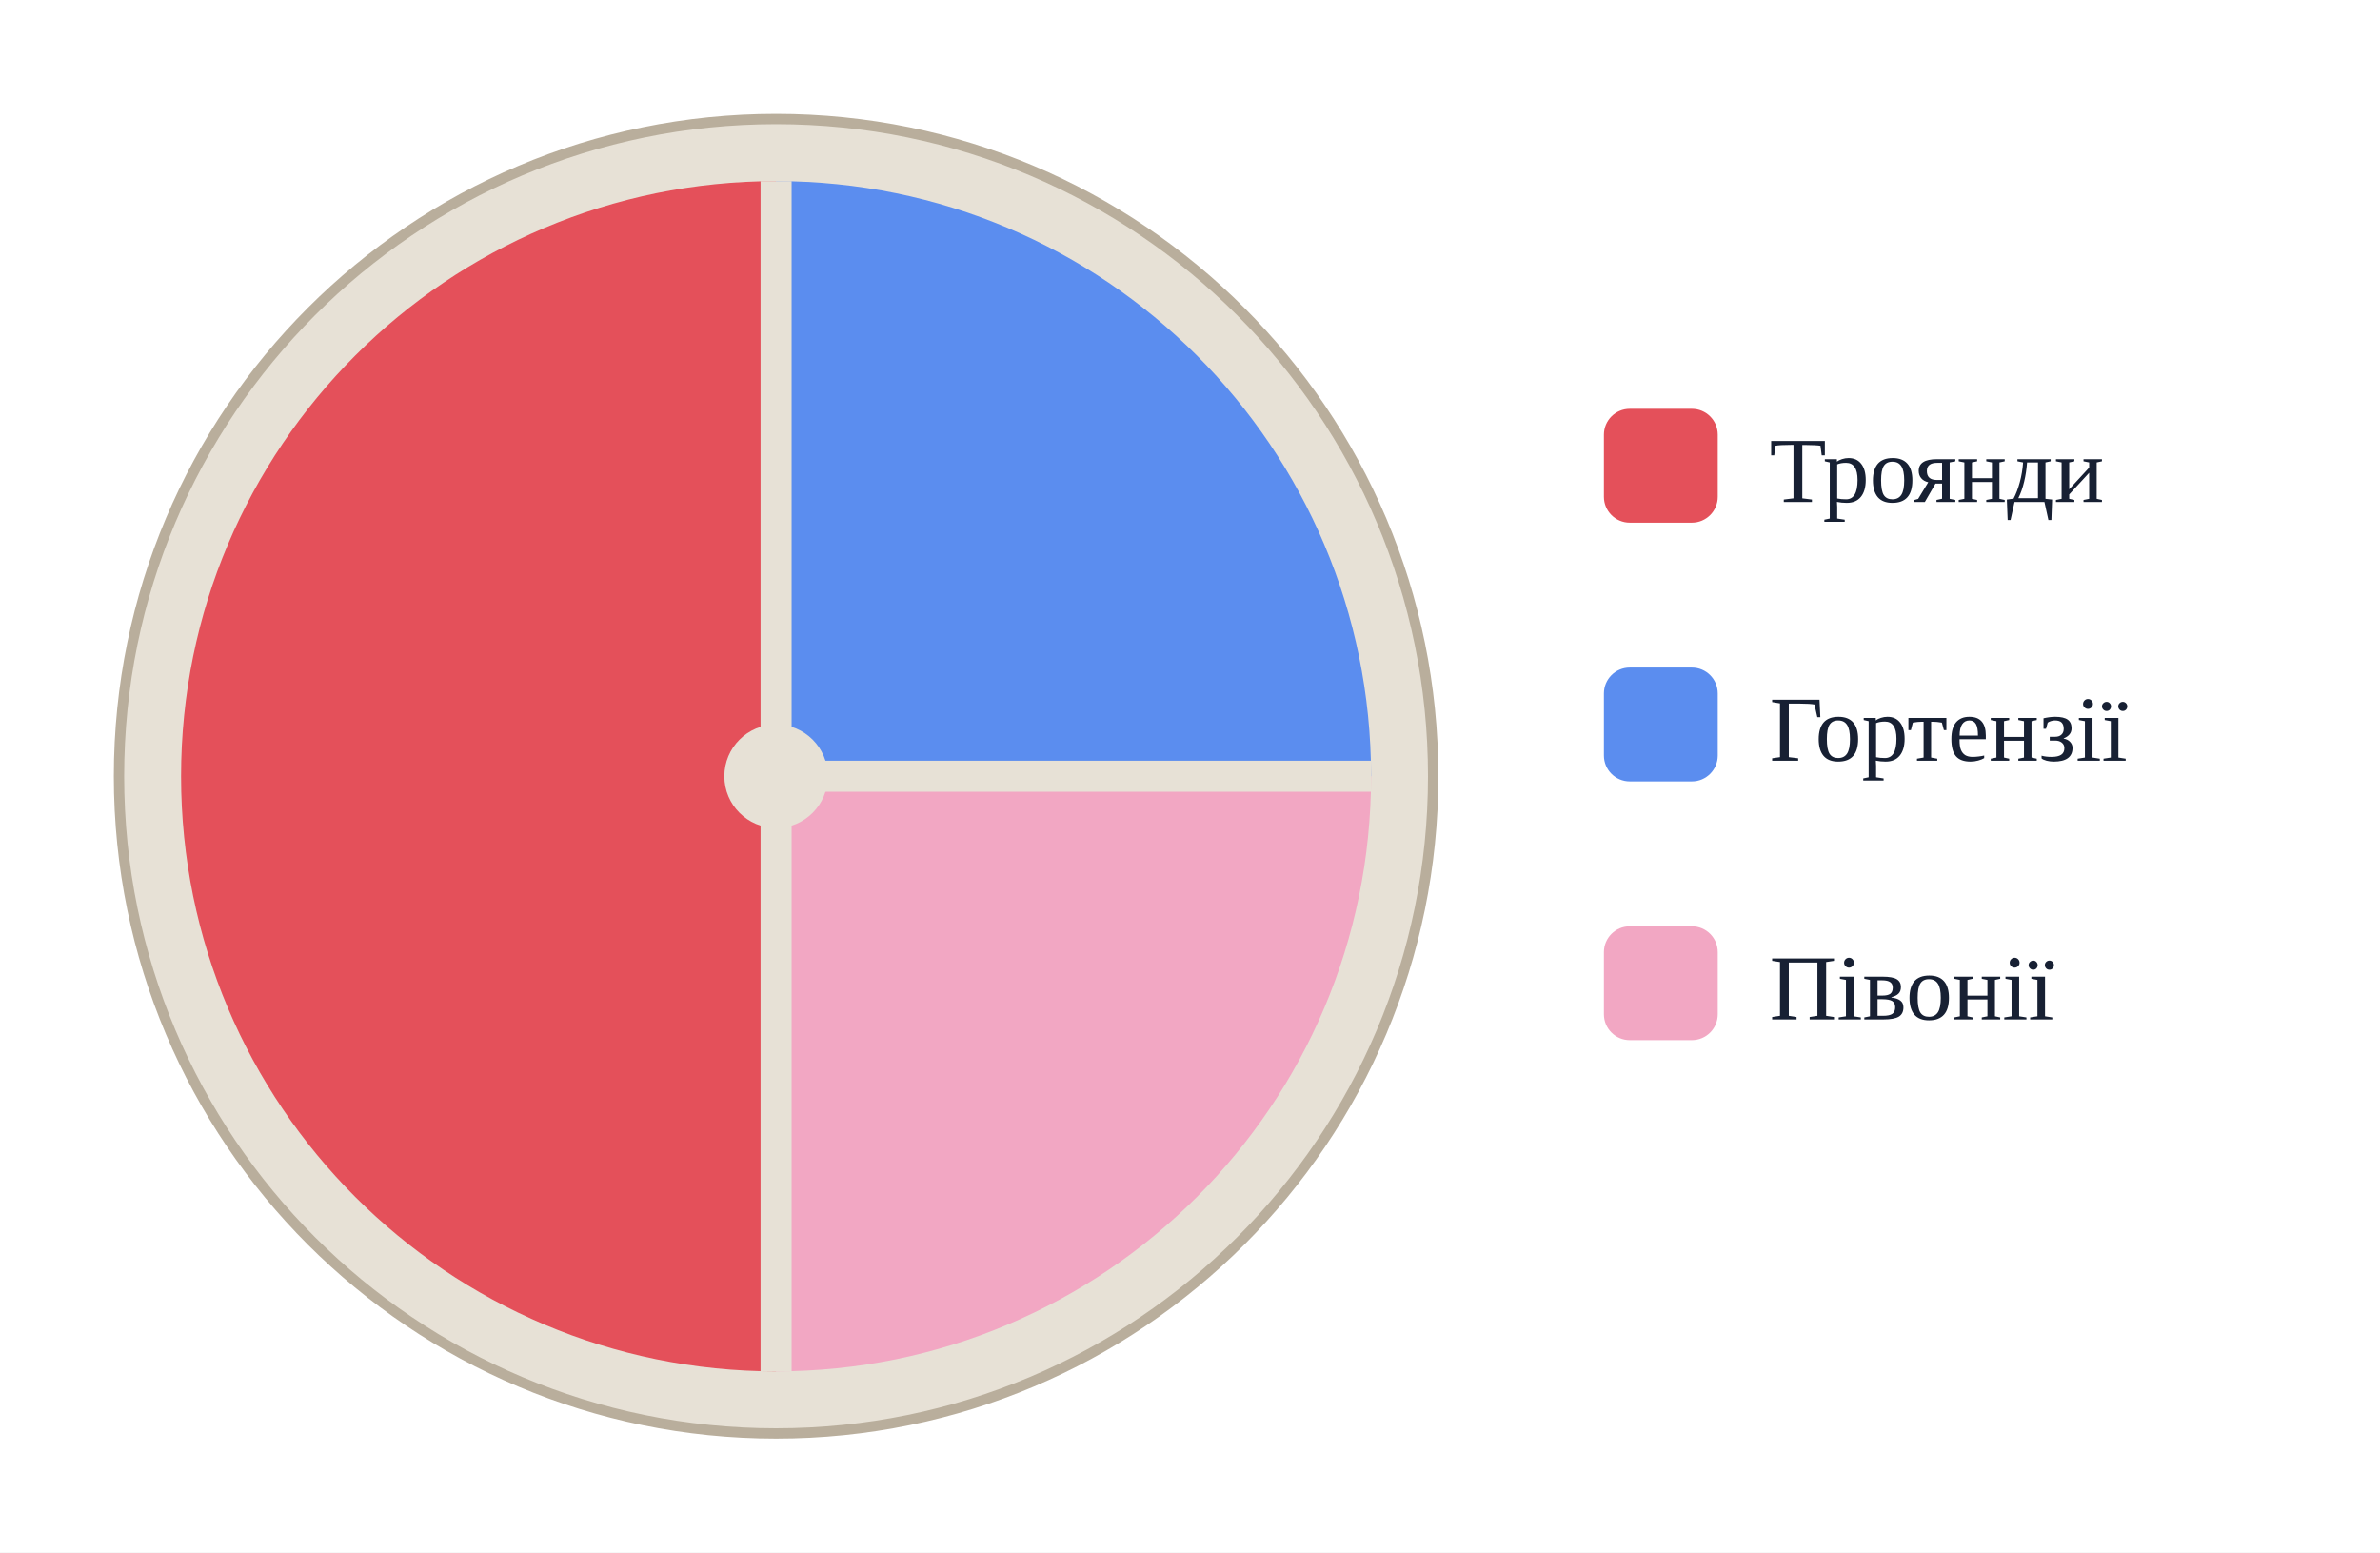
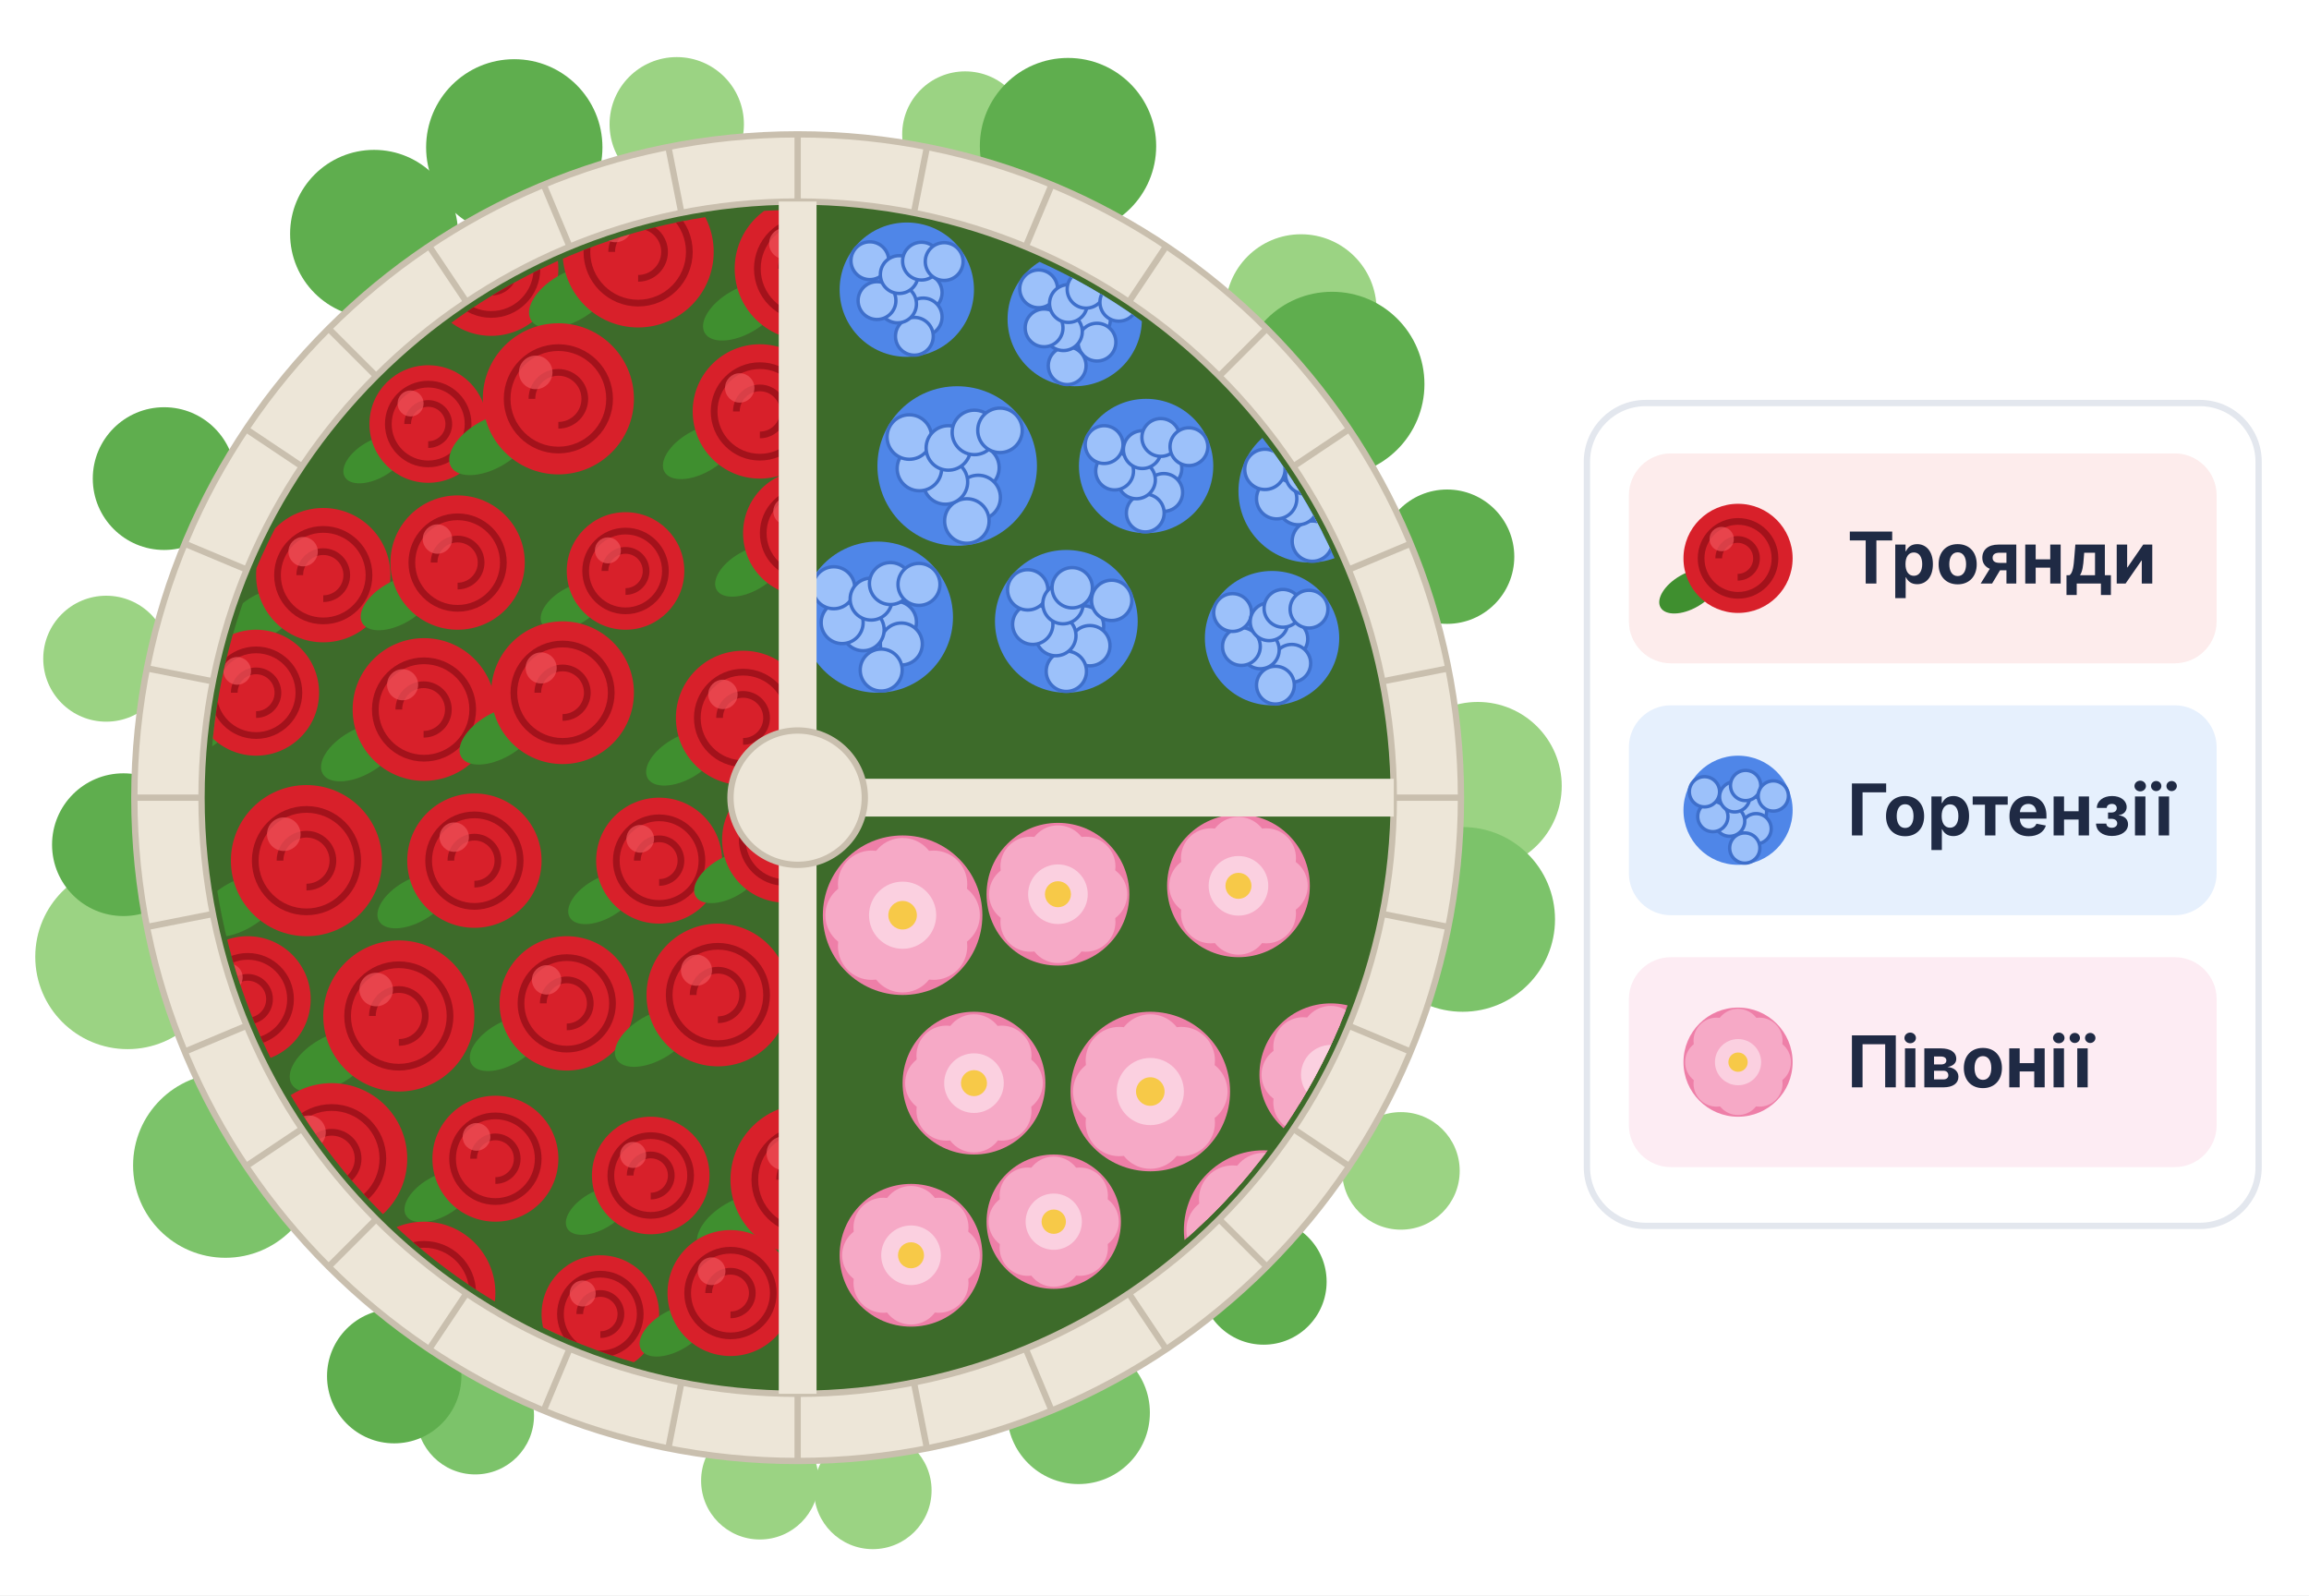
- <svg xmlns="http://www.w3.org/2000/svg" viewBox="0 0 460 300" width="460" height="300" font-family="Times New Roman, Georgia, serif">
-   <rect width="460" height="300" fill="#ffffff" />
-   <circle cx="150" cy="150" r="127" fill="#E7E1D6" stroke="#B9AE9C" stroke-width="2" />
-   <path d="M150,35 A115,115 0 0 0 150,265 Z" fill="#E4505A" />
-   <path d="M150,150 L150,35 A115,115 0 0 1 265,150 Z" fill="#5B8DEF" />
-   <path d="M150,150 L265,150 A115,115 0 0 1 150,265 Z" fill="#F2A7C3" />
-   <line x1="150" y1="35" x2="150" y2="265" stroke="#E7E1D6" stroke-width="6" />
-   <line x1="150" y1="150" x2="265" y2="150" stroke="#E7E1D6" stroke-width="6" />
-   <circle cx="150" cy="150" r="10" fill="#E7E1D6" />
-   <rect x="310" y="79" width="22" height="22" rx="5" fill="#E4505A" />
-   <text x="342" y="97" font-size="18" text-anchor="start" fill="#172033">Троянди</text>
-   <rect x="310" y="129" width="22" height="22" rx="5" fill="#5B8DEF" />
-   <text x="342" y="147" font-size="18" text-anchor="start" fill="#172033">Гортензії</text>
-   <rect x="310" y="179" width="22" height="22" rx="5" fill="#F2A7C3" />
-   <text x="342" y="197" font-size="18" text-anchor="start" fill="#172033">Півонії</text>
+ <svg xmlns="http://www.w3.org/2000/svg" viewBox="0 0 550 380" width="550" height="380" font-family="Times New Roman, Georgia, serif">
+   <rect width="550" height="380" fill="#ffffff" />
+   <defs>
+     <clipPath id="cl">
+       <path d="M190,50 A140,140 0 0 0 190,330 Z" />
+     </clipPath>
+     <clipPath id="ch">
+       <path d="M190,190 L190,50 A140,140 0 0 1 330,190 Z" />
+     </clipPath>
+     <clipPath id="cp">
+       <path d="M190,190 L330,190 A140,140 0 0 1 190,330 Z" />
+     </clipPath>
+   </defs>
+   <circle cx="352.0" cy="187.2" r="20" fill="#9BD383" />
+   <circle cx="348.4" cy="219.0" r="22" fill="#7CC36A" />
+   <circle cx="333.7" cy="278.9" r="14" fill="#9BD383" />
+   <circle cx="301.0" cy="305.3" r="15" fill="#5FAE4E" />
+   <circle cx="256.9" cy="336.5" r="17" fill="#7CC36A" />
+   <circle cx="207.9" cy="355.0" r="14" fill="#9BD383" />
+   <circle cx="181.0" cy="352.7" r="14" fill="#9BD383" />
+   <circle cx="113.2" cy="337.2" r="14" fill="#7CC36A" />
+   <circle cx="93.9" cy="327.8" r="16" fill="#5FAE4E" />
+   <circle cx="53.7" cy="277.6" r="22" fill="#7CC36A" />
+   <circle cx="30.4" cy="227.9" r="22" fill="#9BD383" />
+   <circle cx="29.4" cy="201.2" r="17" fill="#5FAE4E" />
+   <circle cx="25.3" cy="156.9" r="15" fill="#9BD383" />
+   <circle cx="39.1" cy="114.0" r="17" fill="#5FAE4E" />
+   <circle cx="89.1" cy="55.7" r="20" fill="#5FAE4E" />
+   <circle cx="122.5" cy="35.1" r="21" fill="#5FAE4E" />
+   <circle cx="161.2" cy="29.6" r="16" fill="#9BD383" />
+   <circle cx="229.9" cy="32.0" r="15" fill="#9BD383" />
+   <circle cx="254.4" cy="34.8" r="21" fill="#5FAE4E" />
+   <circle cx="309.9" cy="73.8" r="18" fill="#9BD383" />
+   <circle cx="317.3" cy="91.5" r="22" fill="#5FAE4E" />
+   <circle cx="344.7" cy="132.6" r="16" fill="#5FAE4E" />
+   <circle cx="190" cy="190" r="150" fill="#3D6B2A" />
+   <g clip-path="url(#cl)">
+     <ellipse cx="64.4" cy="63.4" rx="8.4" ry="4.5" fill="#3F8F2F" transform="rotate(-30 64.4 63.4)" />
+     <circle cx="77" cy="55" r="14" fill="#D8202A" />
+     <circle cx="77" cy="55" r="9.5" fill="none" stroke="#A3121B" stroke-width="1.6" />
+     <path d="M72.1,55 a4.9,4.9 0 1 1 4.9,4.9" fill="none" stroke="#A3121B" stroke-width="1.6" />
+     <circle cx="72.8" cy="50.1" r="3.1" fill="#F0525A" opacity=".7" />
+     <ellipse cx="102.6" cy="73.6" rx="9.6" ry="5.1" fill="#3F8F2F" transform="rotate(-30 102.6 73.6)" />
+     <circle cx="117" cy="64" r="16" fill="#D8202A" />
+     <circle cx="117" cy="64" r="10.9" fill="none" stroke="#A3121B" stroke-width="1.6" />
+     <path d="M111.4,64 a5.6,5.6 0 1 1 5.6,5.6" fill="none" stroke="#A3121B" stroke-width="1.6" />
+     <circle cx="112.2" cy="58.4" r="3.5" fill="#F0525A" opacity=".7" />
+     <ellipse cx="135.8" cy="70.8" rx="10.8" ry="5.8" fill="#3F8F2F" transform="rotate(-30 135.8 70.8)" />
+     <circle cx="152" cy="60" r="18" fill="#D8202A" />
+     <circle cx="152" cy="60" r="12.2" fill="none" stroke="#A3121B" stroke-width="1.6" />
+     <path d="M145.7,60 a6.3,6.3 0 1 1 6.3,6.3" fill="none" stroke="#A3121B" stroke-width="1.6" />
+     <circle cx="146.6" cy="53.7" r="4.0" fill="#F0525A" opacity=".7" />
+     <ellipse cx="176.7" cy="74.2" rx="10.2" ry="5.4" fill="#3F8F2F" transform="rotate(-30 176.7 74.2)" />
+     <circle cx="192" cy="64" r="17" fill="#D8202A" />
+     <circle cx="192" cy="64" r="11.6" fill="none" stroke="#A3121B" stroke-width="1.6" />
+     <path d="M186.1,64 a5.9,5.9 0 1 1 5.9,5.9" fill="none" stroke="#A3121B" stroke-width="1.6" />
+     <circle cx="186.9" cy="58.0" r="3.7" fill="#F0525A" opacity=".7" />
+     <ellipse cx="43.6" cy="101.6" rx="9.6" ry="5.1" fill="#3F8F2F" transform="rotate(-30 43.6 101.6)" />
+     <circle cx="58" cy="92" r="16" fill="#D8202A" />
+     <circle cx="58" cy="92" r="10.9" fill="none" stroke="#A3121B" stroke-width="1.6" />
+     <path d="M52.4,92 a5.6,5.6 0 1 1 5.6,5.6" fill="none" stroke="#A3121B" stroke-width="1.6" />
+     <circle cx="53.2" cy="86.4" r="3.5" fill="#F0525A" opacity=".7" />
+     <ellipse cx="89.4" cy="109.4" rx="8.4" ry="4.5" fill="#3F8F2F" transform="rotate(-30 89.4 109.4)" />
+     <circle cx="102" cy="101" r="14" fill="#D8202A" />
+     <circle cx="102" cy="101" r="9.5" fill="none" stroke="#A3121B" stroke-width="1.6" />
+     <path d="M97.1,101 a4.9,4.9 0 1 1 4.9,4.9" fill="none" stroke="#A3121B" stroke-width="1.6" />
+     <circle cx="97.8" cy="96.1" r="3.1" fill="#F0525A" opacity=".7" />
+     <ellipse cx="116.8" cy="105.8" rx="10.8" ry="5.8" fill="#3F8F2F" transform="rotate(-30 116.8 105.8)" />
+     <circle cx="133" cy="95" r="18" fill="#D8202A" />
+     <circle cx="133" cy="95" r="12.2" fill="none" stroke="#A3121B" stroke-width="1.6" />
+     <path d="M126.7,95 a6.3,6.3 0 1 1 6.3,6.3" fill="none" stroke="#A3121B" stroke-width="1.6" />
+     <circle cx="127.6" cy="88.7" r="4.0" fill="#F0525A" opacity=".7" />
+     <ellipse cx="166.6" cy="107.6" rx="9.6" ry="5.1" fill="#3F8F2F" transform="rotate(-30 166.6 107.6)" />
+     <circle cx="181" cy="98" r="16" fill="#D8202A" />
+     <circle cx="181" cy="98" r="10.9" fill="none" stroke="#A3121B" stroke-width="1.6" />
+     <path d="M175.4,98 a5.6,5.6 0 1 1 5.6,5.6" fill="none" stroke="#A3121B" stroke-width="1.6" />
+     <circle cx="176.2" cy="92.4" r="3.5" fill="#F0525A" opacity=".7" />
+     <ellipse cx="62.6" cy="146.6" rx="9.6" ry="5.1" fill="#3F8F2F" transform="rotate(-30 62.6 146.6)" />
+     <circle cx="77" cy="137" r="16" fill="#D8202A" />
+     <circle cx="77" cy="137" r="10.9" fill="none" stroke="#A3121B" stroke-width="1.6" />
+     <path d="M71.4,137 a5.6,5.6 0 1 1 5.6,5.6" fill="none" stroke="#A3121B" stroke-width="1.6" />
+     <circle cx="72.2" cy="131.4" r="3.5" fill="#F0525A" opacity=".7" />
+     <ellipse cx="94.6" cy="143.6" rx="9.6" ry="5.1" fill="#3F8F2F" transform="rotate(-30 94.6 143.6)" />
+     <circle cx="109" cy="134" r="16" fill="#D8202A" />
+     <circle cx="109" cy="134" r="10.9" fill="none" stroke="#A3121B" stroke-width="1.6" />
+     <path d="M103.4,134 a5.6,5.6 0 1 1 5.6,5.6" fill="none" stroke="#A3121B" stroke-width="1.6" />
+     <circle cx="104.2" cy="128.4" r="3.5" fill="#F0525A" opacity=".7" />
+     <ellipse cx="136.4" cy="144.4" rx="8.4" ry="4.5" fill="#3F8F2F" transform="rotate(-30 136.4 144.4)" />
+     <circle cx="149" cy="136" r="14" fill="#D8202A" />
+     <circle cx="149" cy="136" r="9.5" fill="none" stroke="#A3121B" stroke-width="1.6" />
+     <path d="M144.1,136 a4.9,4.9 0 1 1 4.9,4.9" fill="none" stroke="#A3121B" stroke-width="1.6" />
+     <circle cx="144.8" cy="131.1" r="3.1" fill="#F0525A" opacity=".7" />
+     <ellipse cx="178.5" cy="136.0" rx="9.0" ry="4.8" fill="#3F8F2F" transform="rotate(-30 178.5 136.0)" />
+     <circle cx="192" cy="127" r="15" fill="#D8202A" />
+     <circle cx="192" cy="127" r="10.2" fill="none" stroke="#A3121B" stroke-width="1.6" />
+     <path d="M186.8,127 a5.2,5.2 0 1 1 5.2,5.2" fill="none" stroke="#A3121B" stroke-width="1.6" />
+     <circle cx="187.5" cy="121.8" r="3.3" fill="#F0525A" opacity=".7" />
+     <ellipse cx="47.5" cy="174.0" rx="9.0" ry="4.8" fill="#3F8F2F" transform="rotate(-30 47.5 174.0)" />
+     <circle cx="61" cy="165" r="15" fill="#D8202A" />
+     <circle cx="61" cy="165" r="10.2" fill="none" stroke="#A3121B" stroke-width="1.6" />
+     <path d="M55.8,165 a5.2,5.2 0 1 1 5.2,5.2" fill="none" stroke="#A3121B" stroke-width="1.6" />
+     <circle cx="56.5" cy="159.8" r="3.3" fill="#F0525A" opacity=".7" />
+     <ellipse cx="85.7" cy="179.2" rx="10.2" ry="5.4" fill="#3F8F2F" transform="rotate(-30 85.7 179.2)" />
+     <circle cx="101" cy="169" r="17" fill="#D8202A" />
+     <circle cx="101" cy="169" r="11.6" fill="none" stroke="#A3121B" stroke-width="1.6" />
+     <path d="M95.0,169 a5.9,5.9 0 1 1 5.9,5.9" fill="none" stroke="#A3121B" stroke-width="1.6" />
+     <circle cx="95.9" cy="163.1" r="3.7" fill="#F0525A" opacity=".7" />
+     <ellipse cx="118.7" cy="175.2" rx="10.2" ry="5.4" fill="#3F8F2F" transform="rotate(-30 118.7 175.2)" />
+     <circle cx="134" cy="165" r="17" fill="#D8202A" />
+     <circle cx="134" cy="165" r="11.6" fill="none" stroke="#A3121B" stroke-width="1.6" />
+     <path d="M128.1,165 a5.9,5.9 0 1 1 5.9,5.9" fill="none" stroke="#A3121B" stroke-width="1.6" />
+     <circle cx="128.9" cy="159.1" r="3.7" fill="#F0525A" opacity=".7" />
+     <ellipse cx="162.6" cy="180.6" rx="9.6" ry="5.1" fill="#3F8F2F" transform="rotate(-30 162.6 180.6)" />
+     <circle cx="177" cy="171" r="16" fill="#D8202A" />
+     <circle cx="177" cy="171" r="10.9" fill="none" stroke="#A3121B" stroke-width="1.6" />
+     <path d="M171.4,171 a5.6,5.6 0 1 1 5.6,5.6" fill="none" stroke="#A3121B" stroke-width="1.6" />
+     <circle cx="172.2" cy="165.4" r="3.5" fill="#F0525A" opacity=".7" />
+     <ellipse cx="56.8" cy="215.8" rx="10.8" ry="5.8" fill="#3F8F2F" transform="rotate(-30 56.8 215.8)" />
+     <circle cx="73" cy="205" r="18" fill="#D8202A" />
+     <circle cx="73" cy="205" r="12.2" fill="none" stroke="#A3121B" stroke-width="1.6" />
+     <path d="M66.7,205 a6.3,6.3 0 1 1 6.3,6.3" fill="none" stroke="#A3121B" stroke-width="1.6" />
+     <circle cx="67.6" cy="198.7" r="4.0" fill="#F0525A" opacity=".7" />
+     <ellipse cx="98.6" cy="214.6" rx="9.6" ry="5.1" fill="#3F8F2F" transform="rotate(-30 98.6 214.6)" />
+     <circle cx="113" cy="205" r="16" fill="#D8202A" />
+     <circle cx="113" cy="205" r="10.9" fill="none" stroke="#A3121B" stroke-width="1.6" />
+     <path d="M107.4,205 a5.6,5.6 0 1 1 5.6,5.6" fill="none" stroke="#A3121B" stroke-width="1.6" />
+     <circle cx="108.2" cy="199.4" r="3.5" fill="#F0525A" opacity=".7" />
+     <ellipse cx="143.5" cy="214.0" rx="9.0" ry="4.8" fill="#3F8F2F" transform="rotate(-30 143.5 214.0)" />
+     <circle cx="157" cy="205" r="15" fill="#D8202A" />
+     <circle cx="157" cy="205" r="10.2" fill="none" stroke="#A3121B" stroke-width="1.6" />
+     <path d="M151.8,205 a5.2,5.2 0 1 1 5.2,5.2" fill="none" stroke="#A3121B" stroke-width="1.6" />
+     <circle cx="152.5" cy="199.8" r="3.3" fill="#F0525A" opacity=".7" />
+     <ellipse cx="173.5" cy="209.0" rx="9.0" ry="4.8" fill="#3F8F2F" transform="rotate(-30 173.5 209.0)" />
+     <circle cx="187" cy="200" r="15" fill="#D8202A" />
+     <circle cx="187" cy="200" r="10.2" fill="none" stroke="#A3121B" stroke-width="1.6" />
+     <path d="M181.8,200 a5.2,5.2 0 1 1 5.2,5.2" fill="none" stroke="#A3121B" stroke-width="1.6" />
+     <circle cx="182.5" cy="194.8" r="3.3" fill="#F0525A" opacity=".7" />
+     <ellipse cx="45.5" cy="247.0" rx="9.0" ry="4.8" fill="#3F8F2F" transform="rotate(-30 45.5 247.0)" />
+     <circle cx="59" cy="238" r="15" fill="#D8202A" />
+     <circle cx="59" cy="238" r="10.2" fill="none" stroke="#A3121B" stroke-width="1.6" />
+     <path d="M53.8,238 a5.2,5.2 0 1 1 5.2,5.2" fill="none" stroke="#A3121B" stroke-width="1.6" />
+     <circle cx="54.5" cy="232.8" r="3.3" fill="#F0525A" opacity=".7" />
+     <ellipse cx="78.8" cy="252.8" rx="10.8" ry="5.8" fill="#3F8F2F" transform="rotate(-30 78.8 252.8)" />
+     <circle cx="95" cy="242" r="18" fill="#D8202A" />
+     <circle cx="95" cy="242" r="12.2" fill="none" stroke="#A3121B" stroke-width="1.6" />
+     <path d="M88.7,242 a6.3,6.3 0 1 1 6.3,6.3" fill="none" stroke="#A3121B" stroke-width="1.6" />
+     <circle cx="89.6" cy="235.7" r="4.0" fill="#F0525A" opacity=".7" />
+     <ellipse cx="120.6" cy="248.6" rx="9.6" ry="5.1" fill="#3F8F2F" transform="rotate(-30 120.6 248.6)" />
+     <circle cx="135" cy="239" r="16" fill="#D8202A" />
+     <circle cx="135" cy="239" r="10.9" fill="none" stroke="#A3121B" stroke-width="1.6" />
+     <path d="M129.4,239 a5.6,5.6 0 1 1 5.6,5.6" fill="none" stroke="#A3121B" stroke-width="1.6" />
+     <circle cx="130.2" cy="233.4" r="3.5" fill="#F0525A" opacity=".7" />
+     <ellipse cx="155.7" cy="247.2" rx="10.2" ry="5.4" fill="#3F8F2F" transform="rotate(-30 155.7 247.2)" />
+     <circle cx="171" cy="237" r="17" fill="#D8202A" />
+     <circle cx="171" cy="237" r="11.6" fill="none" stroke="#A3121B" stroke-width="1.6" />
+     <path d="M165.1,237 a5.9,5.9 0 1 1 5.9,5.9" fill="none" stroke="#A3121B" stroke-width="1.6" />
+     <circle cx="165.9" cy="231.1" r="3.7" fill="#F0525A" opacity=".7" />
+     <ellipse cx="62.8" cy="286.8" rx="10.8" ry="5.8" fill="#3F8F2F" transform="rotate(-30 62.8 286.8)" />
+     <circle cx="79" cy="276" r="18" fill="#D8202A" />
+     <circle cx="79" cy="276" r="12.2" fill="none" stroke="#A3121B" stroke-width="1.6" />
+     <path d="M72.7,276 a6.3,6.3 0 1 1 6.3,6.3" fill="none" stroke="#A3121B" stroke-width="1.6" />
+     <circle cx="73.6" cy="269.7" r="4.0" fill="#F0525A" opacity=".7" />
+     <ellipse cx="104.5" cy="285.0" rx="9.0" ry="4.8" fill="#3F8F2F" transform="rotate(-30 104.5 285.0)" />
+     <circle cx="118" cy="276" r="15" fill="#D8202A" />
+     <circle cx="118" cy="276" r="10.2" fill="none" stroke="#A3121B" stroke-width="1.6" />
+     <path d="M112.8,276 a5.2,5.2 0 1 1 5.2,5.2" fill="none" stroke="#A3121B" stroke-width="1.6" />
+     <circle cx="113.5" cy="270.8" r="3.3" fill="#F0525A" opacity=".7" />
+     <ellipse cx="142.4" cy="288.4" rx="8.4" ry="4.5" fill="#3F8F2F" transform="rotate(-30 142.4 288.4)" />
+     <circle cx="155" cy="280" r="14" fill="#D8202A" />
+     <circle cx="155" cy="280" r="9.5" fill="none" stroke="#A3121B" stroke-width="1.6" />
+     <path d="M150.1,280 a4.9,4.9 0 1 1 4.9,4.9" fill="none" stroke="#A3121B" stroke-width="1.6" />
+     <circle cx="150.8" cy="275.1" r="3.1" fill="#F0525A" opacity=".7" />
+     <ellipse cx="175.8" cy="291.8" rx="10.8" ry="5.8" fill="#3F8F2F" transform="rotate(-30 175.8 291.8)" />
+     <circle cx="192" cy="281" r="18" fill="#D8202A" />
+     <circle cx="192" cy="281" r="12.2" fill="none" stroke="#A3121B" stroke-width="1.6" />
+     <path d="M185.7,281 a6.3,6.3 0 1 1 6.3,6.3" fill="none" stroke="#A3121B" stroke-width="1.6" />
+     <circle cx="186.6" cy="274.7" r="4.0" fill="#F0525A" opacity=".7" />
+     <ellipse cx="47.7" cy="323.2" rx="10.2" ry="5.4" fill="#3F8F2F" transform="rotate(-30 47.7 323.2)" />
+     <circle cx="63" cy="313" r="17" fill="#D8202A" />
+     <circle cx="63" cy="313" r="11.6" fill="none" stroke="#A3121B" stroke-width="1.6" />
+     <path d="M57.0,313 a5.9,5.9 0 1 1 5.9,5.9" fill="none" stroke="#A3121B" stroke-width="1.6" />
+     <circle cx="57.9" cy="307.1" r="3.7" fill="#F0525A" opacity=".7" />
+     <ellipse cx="85.7" cy="318.2" rx="10.2" ry="5.4" fill="#3F8F2F" transform="rotate(-30 85.7 318.2)" />
+     <circle cx="101" cy="308" r="17" fill="#D8202A" />
+     <circle cx="101" cy="308" r="11.6" fill="none" stroke="#A3121B" stroke-width="1.6" />
+     <path d="M95.0,308 a5.9,5.9 0 1 1 5.9,5.9" fill="none" stroke="#A3121B" stroke-width="1.6" />
+     <circle cx="95.9" cy="302.1" r="3.7" fill="#F0525A" opacity=".7" />
+     <ellipse cx="130.4" cy="321.4" rx="8.4" ry="4.5" fill="#3F8F2F" transform="rotate(-30 130.4 321.4)" />
+     <circle cx="143" cy="313" r="14" fill="#D8202A" />
+     <circle cx="143" cy="313" r="9.5" fill="none" stroke="#A3121B" stroke-width="1.6" />
+     <path d="M138.1,313 a4.9,4.9 0 1 1 4.9,4.9" fill="none" stroke="#A3121B" stroke-width="1.6" />
+     <circle cx="138.8" cy="308.1" r="3.1" fill="#F0525A" opacity=".7" />
+     <ellipse cx="160.5" cy="317.0" rx="9.0" ry="4.8" fill="#3F8F2F" transform="rotate(-30 160.5 317.0)" />
+     <circle cx="174" cy="308" r="15" fill="#D8202A" />
+     <circle cx="174" cy="308" r="10.2" fill="none" stroke="#A3121B" stroke-width="1.6" />
+     <path d="M168.8,308 a5.2,5.2 0 1 1 5.2,5.2" fill="none" stroke="#A3121B" stroke-width="1.6" />
+     <circle cx="169.5" cy="302.8" r="3.3" fill="#F0525A" opacity=".7" />
+   </g>
+   <g clip-path="url(#ch)">
+     <circle cx="216" cy="69" r="16" fill="#4F86E8" />
+     <circle cx="219.9" cy="69.7" r="4.5" fill="#9CC1FA" stroke="#3E6FCB" stroke-width=".8" />
+     <circle cx="219.9" cy="75.5" r="4.5" fill="#9CC1FA" stroke="#3E6FCB" stroke-width=".8" />
+     <circle cx="217.8" cy="80.1" r="4.5" fill="#9CC1FA" stroke="#3E6FCB" stroke-width=".8" />
+     <circle cx="213.8" cy="72.4" r="4.5" fill="#9CC1FA" stroke="#3E6FCB" stroke-width=".8" />
+     <circle cx="208.9" cy="71.6" r="4.5" fill="#9CC1FA" stroke="#3E6FCB" stroke-width=".8" />
+     <circle cx="207.2" cy="62.1" r="4.5" fill="#9CC1FA" stroke="#3E6FCB" stroke-width=".8" />
+     <circle cx="214.2" cy="65.4" r="4.5" fill="#9CC1FA" stroke="#3E6FCB" stroke-width=".8" />
+     <circle cx="219.5" cy="62.2" r="4.5" fill="#9CC1FA" stroke="#3E6FCB" stroke-width=".8" />
+     <circle cx="224.9" cy="62.3" r="4.5" fill="#9CC1FA" stroke="#3E6FCB" stroke-width=".8" />
+     <circle cx="256" cy="76" r="16" fill="#4F86E8" />
+     <circle cx="260.0" cy="76.1" r="4.5" fill="#9CC1FA" stroke="#3E6FCB" stroke-width=".8" />
+     <circle cx="261.3" cy="81.5" r="4.5" fill="#9CC1FA" stroke="#3E6FCB" stroke-width=".8" />
+     <circle cx="254.2" cy="87.1" r="4.5" fill="#9CC1FA" stroke="#3E6FCB" stroke-width=".8" />
+     <circle cx="253.3" cy="79.0" r="4.5" fill="#9CC1FA" stroke="#3E6FCB" stroke-width=".8" />
+     <circle cx="248.7" cy="78.1" r="4.5" fill="#9CC1FA" stroke="#3E6FCB" stroke-width=".8" />
+     <circle cx="247.4" cy="68.8" r="4.5" fill="#9CC1FA" stroke="#3E6FCB" stroke-width=".8" />
+     <circle cx="254.5" cy="72.3" r="4.5" fill="#9CC1FA" stroke="#3E6FCB" stroke-width=".8" />
+     <circle cx="258.7" cy="68.9" r="4.5" fill="#9CC1FA" stroke="#3E6FCB" stroke-width=".8" />
+     <circle cx="266.5" cy="72.0" r="4.5" fill="#9CC1FA" stroke="#3E6FCB" stroke-width=".8" />
+     <circle cx="298" cy="74" r="16" fill="#4F86E8" />
+     <circle cx="302.0" cy="74.2" r="4.5" fill="#9CC1FA" stroke="#3E6FCB" stroke-width=".8" />
+     <circle cx="302.4" cy="80.2" r="4.5" fill="#9CC1FA" stroke="#3E6FCB" stroke-width=".8" />
+     <circle cx="297.2" cy="85.2" r="4.5" fill="#9CC1FA" stroke="#3E6FCB" stroke-width=".8" />
+     <circle cx="295.2" cy="76.8" r="4.5" fill="#9CC1FA" stroke="#3E6FCB" stroke-width=".8" />
+     <circle cx="290.4" cy="74.7" r="4.5" fill="#9CC1FA" stroke="#3E6FCB" stroke-width=".8" />
+     <circle cx="288.2" cy="68.6" r="4.5" fill="#9CC1FA" stroke="#3E6FCB" stroke-width=".8" />
+     <circle cx="296.1" cy="70.5" r="4.5" fill="#9CC1FA" stroke="#3E6FCB" stroke-width=".8" />
+     <circle cx="299.8" cy="66.6" r="4.5" fill="#9CC1FA" stroke="#3E6FCB" stroke-width=".8" />
+     <circle cx="306.9" cy="67.3" r="4.5" fill="#9CC1FA" stroke="#3E6FCB" stroke-width=".8" />
+     <circle cx="228" cy="111" r="19" fill="#4F86E8" />
+     <circle cx="232.7" cy="111.4" r="5.3" fill="#9CC1FA" stroke="#3E6FCB" stroke-width=".8" />
+     <circle cx="233.0" cy="118.5" r="5.3" fill="#9CC1FA" stroke="#3E6FCB" stroke-width=".8" />
+     <circle cx="230.3" cy="124.1" r="5.3" fill="#9CC1FA" stroke="#3E6FCB" stroke-width=".8" />
+     <circle cx="225.2" cy="114.8" r="5.3" fill="#9CC1FA" stroke="#3E6FCB" stroke-width=".8" />
+     <circle cx="219.0" cy="111.6" r="5.3" fill="#9CC1FA" stroke="#3E6FCB" stroke-width=".8" />
+     <circle cx="216.6" cy="104.1" r="5.3" fill="#9CC1FA" stroke="#3E6FCB" stroke-width=".8" />
+     <circle cx="225.9" cy="106.7" r="5.3" fill="#9CC1FA" stroke="#3E6FCB" stroke-width=".8" />
+     <circle cx="232.1" cy="103.0" r="5.3" fill="#9CC1FA" stroke="#3E6FCB" stroke-width=".8" />
+     <circle cx="238.2" cy="102.5" r="5.3" fill="#9CC1FA" stroke="#3E6FCB" stroke-width=".8" />
+     <circle cx="273" cy="111" r="16" fill="#4F86E8" />
+     <circle cx="277.0" cy="111.6" r="4.5" fill="#9CC1FA" stroke="#3E6FCB" stroke-width=".8" />
+     <circle cx="277.2" cy="117.3" r="4.5" fill="#9CC1FA" stroke="#3E6FCB" stroke-width=".8" />
+     <circle cx="272.8" cy="122.2" r="4.5" fill="#9CC1FA" stroke="#3E6FCB" stroke-width=".8" />
+     <circle cx="270.7" cy="114.3" r="4.5" fill="#9CC1FA" stroke="#3E6FCB" stroke-width=".8" />
+     <circle cx="265.5" cy="112.2" r="4.5" fill="#9CC1FA" stroke="#3E6FCB" stroke-width=".8" />
+     <circle cx="263.0" cy="105.9" r="4.5" fill="#9CC1FA" stroke="#3E6FCB" stroke-width=".8" />
+     <circle cx="272.1" cy="107.1" r="4.5" fill="#9CC1FA" stroke="#3E6FCB" stroke-width=".8" />
+     <circle cx="276.5" cy="104.2" r="4.5" fill="#9CC1FA" stroke="#3E6FCB" stroke-width=".8" />
+     <circle cx="283.2" cy="106.4" r="4.5" fill="#9CC1FA" stroke="#3E6FCB" stroke-width=".8" />
+     <circle cx="312" cy="117" r="17" fill="#4F86E8" />
+     <circle cx="316.0" cy="118.4" r="4.8" fill="#9CC1FA" stroke="#3E6FCB" stroke-width=".8" />
+     <circle cx="317.6" cy="122.8" r="4.8" fill="#9CC1FA" stroke="#3E6FCB" stroke-width=".8" />
+     <circle cx="312.6" cy="128.9" r="4.8" fill="#9CC1FA" stroke="#3E6FCB" stroke-width=".8" />
+     <circle cx="309.2" cy="120.2" r="4.8" fill="#9CC1FA" stroke="#3E6FCB" stroke-width=".8" />
+     <circle cx="304.1" cy="118.8" r="4.8" fill="#9CC1FA" stroke="#3E6FCB" stroke-width=".8" />
+     <circle cx="301.3" cy="111.8" r="4.8" fill="#9CC1FA" stroke="#3E6FCB" stroke-width=".8" />
+     <circle cx="311.0" cy="112.9" r="4.8" fill="#9CC1FA" stroke="#3E6FCB" stroke-width=".8" />
+     <circle cx="315.4" cy="109.7" r="4.8" fill="#9CC1FA" stroke="#3E6FCB" stroke-width=".8" />
+     <circle cx="322.4" cy="111.2" r="4.8" fill="#9CC1FA" stroke="#3E6FCB" stroke-width=".8" />
+     <circle cx="209" cy="147" r="18" fill="#4F86E8" />
+     <circle cx="213.3" cy="148.2" r="5.0" fill="#9CC1FA" stroke="#3E6FCB" stroke-width=".8" />
+     <circle cx="214.7" cy="153.4" r="5.0" fill="#9CC1FA" stroke="#3E6FCB" stroke-width=".8" />
+     <circle cx="209.9" cy="159.6" r="5.0" fill="#9CC1FA" stroke="#3E6FCB" stroke-width=".8" />
+     <circle cx="205.6" cy="150.0" r="5.0" fill="#9CC1FA" stroke="#3E6FCB" stroke-width=".8" />
+     <circle cx="200.6" cy="148.3" r="5.0" fill="#9CC1FA" stroke="#3E6FCB" stroke-width=".8" />
+     <circle cx="198.6" cy="140.0" r="5.0" fill="#9CC1FA" stroke="#3E6FCB" stroke-width=".8" />
+     <circle cx="207.5" cy="142.7" r="5.0" fill="#9CC1FA" stroke="#3E6FCB" stroke-width=".8" />
+     <circle cx="212.1" cy="139.0" r="5.0" fill="#9CC1FA" stroke="#3E6FCB" stroke-width=".8" />
+     <circle cx="218.9" cy="139.2" r="5.0" fill="#9CC1FA" stroke="#3E6FCB" stroke-width=".8" />
+     <circle cx="254" cy="148" r="17" fill="#4F86E8" />
+     <circle cx="258.1" cy="149.1" r="4.8" fill="#9CC1FA" stroke="#3E6FCB" stroke-width=".8" />
+     <circle cx="259.6" cy="153.8" r="4.8" fill="#9CC1FA" stroke="#3E6FCB" stroke-width=".8" />
+     <circle cx="254.0" cy="159.9" r="4.8" fill="#9CC1FA" stroke="#3E6FCB" stroke-width=".8" />
+     <circle cx="251.5" cy="151.4" r="4.8" fill="#9CC1FA" stroke="#3E6FCB" stroke-width=".8" />
+     <circle cx="246.0" cy="148.7" r="4.8" fill="#9CC1FA" stroke="#3E6FCB" stroke-width=".8" />
+     <circle cx="244.8" cy="140.5" r="4.8" fill="#9CC1FA" stroke="#3E6FCB" stroke-width=".8" />
+     <circle cx="253.2" cy="143.8" r="4.8" fill="#9CC1FA" stroke="#3E6FCB" stroke-width=".8" />
+     <circle cx="255.4" cy="140.0" r="4.8" fill="#9CC1FA" stroke="#3E6FCB" stroke-width=".8" />
+     <circle cx="264.8" cy="143.0" r="4.8" fill="#9CC1FA" stroke="#3E6FCB" stroke-width=".8" />
+     <circle cx="303" cy="152" r="16" fill="#4F86E8" />
+     <circle cx="307.0" cy="152.2" r="4.5" fill="#9CC1FA" stroke="#3E6FCB" stroke-width=".8" />
+     <circle cx="307.7" cy="158.0" r="4.5" fill="#9CC1FA" stroke="#3E6FCB" stroke-width=".8" />
+     <circle cx="303.8" cy="163.2" r="4.5" fill="#9CC1FA" stroke="#3E6FCB" stroke-width=".8" />
+     <circle cx="300.2" cy="154.8" r="4.5" fill="#9CC1FA" stroke="#3E6FCB" stroke-width=".8" />
+     <circle cx="295.7" cy="154.0" r="4.5" fill="#9CC1FA" stroke="#3E6FCB" stroke-width=".8" />
+     <circle cx="293.6" cy="145.9" r="4.5" fill="#9CC1FA" stroke="#3E6FCB" stroke-width=".8" />
+     <circle cx="302.3" cy="148.1" r="4.5" fill="#9CC1FA" stroke="#3E6FCB" stroke-width=".8" />
+     <circle cx="305.6" cy="144.9" r="4.5" fill="#9CC1FA" stroke="#3E6FCB" stroke-width=".8" />
+     <circle cx="311.8" cy="145.1" r="4.5" fill="#9CC1FA" stroke="#3E6FCB" stroke-width=".8" />
+   </g>
+   <g clip-path="url(#cp)">
+     <circle cx="215" cy="218" r="19" fill="#EE7FA8" />
+     <circle cx="225.4" cy="218.0" r="8.0" fill="#F6A9C6" />
+     <circle cx="222.4" cy="225.4" r="8.0" fill="#F6A9C6" />
+     <circle cx="215.0" cy="228.4" r="8.0" fill="#F6A9C6" />
+     <circle cx="207.6" cy="225.4" r="8.0" fill="#F6A9C6" />
+     <circle cx="204.6" cy="218.0" r="8.0" fill="#F6A9C6" />
+     <circle cx="207.6" cy="210.6" r="8.0" fill="#F6A9C6" />
+     <circle cx="215.0" cy="207.6" r="8.0" fill="#F6A9C6" />
+     <circle cx="222.4" cy="210.6" r="8.0" fill="#F6A9C6" />
+     <circle cx="215" cy="218" r="8.0" fill="#FBD0E0" />
+     <circle cx="215" cy="218" r="3.4" fill="#F7C948" />
+     <circle cx="252" cy="213" r="17" fill="#EE7FA8" />
+     <circle cx="261.4" cy="213.0" r="7.1" fill="#F6A9C6" />
+     <circle cx="258.6" cy="219.6" r="7.1" fill="#F6A9C6" />
+     <circle cx="252.0" cy="222.3" r="7.1" fill="#F6A9C6" />
+     <circle cx="245.4" cy="219.6" r="7.1" fill="#F6A9C6" />
+     <circle cx="242.7" cy="213.0" r="7.1" fill="#F6A9C6" />
+     <circle cx="245.4" cy="206.4" r="7.1" fill="#F6A9C6" />
+     <circle cx="252.0" cy="203.7" r="7.1" fill="#F6A9C6" />
+     <circle cx="258.6" cy="206.4" r="7.1" fill="#F6A9C6" />
+     <circle cx="252" cy="213" r="7.1" fill="#FBD0E0" />
+     <circle cx="252" cy="213" r="3.1" fill="#F7C948" />
+     <circle cx="295" cy="211" r="17" fill="#EE7FA8" />
+     <circle cx="304.4" cy="211.0" r="7.1" fill="#F6A9C6" />
+     <circle cx="301.6" cy="217.6" r="7.1" fill="#F6A9C6" />
+     <circle cx="295.0" cy="220.3" r="7.1" fill="#F6A9C6" />
+     <circle cx="288.4" cy="217.6" r="7.1" fill="#F6A9C6" />
+     <circle cx="285.6" cy="211.0" r="7.1" fill="#F6A9C6" />
+     <circle cx="288.4" cy="204.4" r="7.1" fill="#F6A9C6" />
+     <circle cx="295.0" cy="201.7" r="7.1" fill="#F6A9C6" />
+     <circle cx="301.6" cy="204.4" r="7.1" fill="#F6A9C6" />
+     <circle cx="295" cy="211" r="7.1" fill="#FBD0E0" />
+     <circle cx="295" cy="211" r="3.1" fill="#F7C948" />
+     <circle cx="232" cy="258" r="17" fill="#EE7FA8" />
+     <circle cx="241.3" cy="258.0" r="7.1" fill="#F6A9C6" />
+     <circle cx="238.6" cy="264.6" r="7.1" fill="#F6A9C6" />
+     <circle cx="232.0" cy="267.4" r="7.1" fill="#F6A9C6" />
+     <circle cx="225.4" cy="264.6" r="7.1" fill="#F6A9C6" />
+     <circle cx="222.7" cy="258.0" r="7.1" fill="#F6A9C6" />
+     <circle cx="225.4" cy="251.4" r="7.1" fill="#F6A9C6" />
+     <circle cx="232.0" cy="248.7" r="7.1" fill="#F6A9C6" />
+     <circle cx="238.6" cy="251.4" r="7.1" fill="#F6A9C6" />
+     <circle cx="232" cy="258" r="7.1" fill="#FBD0E0" />
+     <circle cx="232" cy="258" r="3.1" fill="#F7C948" />
+     <circle cx="274" cy="260" r="19" fill="#EE7FA8" />
+     <circle cx="284.4" cy="260.0" r="8.0" fill="#F6A9C6" />
+     <circle cx="281.4" cy="267.4" r="8.0" fill="#F6A9C6" />
+     <circle cx="274.0" cy="270.4" r="8.0" fill="#F6A9C6" />
+     <circle cx="266.6" cy="267.4" r="8.0" fill="#F6A9C6" />
+     <circle cx="263.6" cy="260.0" r="8.0" fill="#F6A9C6" />
+     <circle cx="266.6" cy="252.6" r="8.0" fill="#F6A9C6" />
+     <circle cx="274.0" cy="249.6" r="8.0" fill="#F6A9C6" />
+     <circle cx="281.4" cy="252.6" r="8.0" fill="#F6A9C6" />
+     <circle cx="274" cy="260" r="8.0" fill="#FBD0E0" />
+     <circle cx="274" cy="260" r="3.4" fill="#F7C948" />
+     <circle cx="317" cy="256" r="17" fill="#EE7FA8" />
+     <circle cx="326.4" cy="256.0" r="7.1" fill="#F6A9C6" />
+     <circle cx="323.6" cy="262.6" r="7.1" fill="#F6A9C6" />
+     <circle cx="317.0" cy="265.4" r="7.1" fill="#F6A9C6" />
+     <circle cx="310.4" cy="262.6" r="7.1" fill="#F6A9C6" />
+     <circle cx="307.6" cy="256.0" r="7.1" fill="#F6A9C6" />
+     <circle cx="310.4" cy="249.4" r="7.1" fill="#F6A9C6" />
+     <circle cx="317.0" cy="246.7" r="7.1" fill="#F6A9C6" />
+     <circle cx="323.6" cy="249.4" r="7.1" fill="#F6A9C6" />
+     <circle cx="317" cy="256" r="7.1" fill="#FBD0E0" />
+     <circle cx="317" cy="256" r="3.1" fill="#F7C948" />
+     <circle cx="217" cy="299" r="17" fill="#EE7FA8" />
+     <circle cx="226.3" cy="299.0" r="7.1" fill="#F6A9C6" />
+     <circle cx="223.6" cy="305.6" r="7.1" fill="#F6A9C6" />
+     <circle cx="217.0" cy="308.4" r="7.1" fill="#F6A9C6" />
+     <circle cx="210.4" cy="305.6" r="7.1" fill="#F6A9C6" />
+     <circle cx="207.7" cy="299.0" r="7.1" fill="#F6A9C6" />
+     <circle cx="210.4" cy="292.4" r="7.1" fill="#F6A9C6" />
+     <circle cx="217.0" cy="289.6" r="7.1" fill="#F6A9C6" />
+     <circle cx="223.6" cy="292.4" r="7.1" fill="#F6A9C6" />
+     <circle cx="217" cy="299" r="7.1" fill="#FBD0E0" />
+     <circle cx="217" cy="299" r="3.1" fill="#F7C948" />
+     <circle cx="251" cy="291" r="16" fill="#EE7FA8" />
+     <circle cx="259.8" cy="291.0" r="6.7" fill="#F6A9C6" />
+     <circle cx="257.2" cy="297.2" r="6.7" fill="#F6A9C6" />
+     <circle cx="251.0" cy="299.8" r="6.7" fill="#F6A9C6" />
+     <circle cx="244.8" cy="297.2" r="6.7" fill="#F6A9C6" />
+     <circle cx="242.2" cy="291.0" r="6.7" fill="#F6A9C6" />
+     <circle cx="244.8" cy="284.8" r="6.7" fill="#F6A9C6" />
+     <circle cx="251.0" cy="282.2" r="6.7" fill="#F6A9C6" />
+     <circle cx="257.2" cy="284.8" r="6.7" fill="#F6A9C6" />
+     <circle cx="251" cy="291" r="6.7" fill="#FBD0E0" />
+     <circle cx="251" cy="291" r="2.9" fill="#F7C948" />
+     <circle cx="301" cy="293" r="19" fill="#EE7FA8" />
+     <circle cx="311.4" cy="293.0" r="8.0" fill="#F6A9C6" />
+     <circle cx="308.4" cy="300.4" r="8.0" fill="#F6A9C6" />
+     <circle cx="301.0" cy="303.4" r="8.0" fill="#F6A9C6" />
+     <circle cx="293.6" cy="300.4" r="8.0" fill="#F6A9C6" />
+     <circle cx="290.6" cy="293.0" r="8.0" fill="#F6A9C6" />
+     <circle cx="293.6" cy="285.6" r="8.0" fill="#F6A9C6" />
+     <circle cx="301.0" cy="282.6" r="8.0" fill="#F6A9C6" />
+     <circle cx="308.4" cy="285.6" r="8.0" fill="#F6A9C6" />
+     <circle cx="301" cy="293" r="8.0" fill="#FBD0E0" />
+     <circle cx="301" cy="293" r="3.4" fill="#F7C948" />
+   </g>
+   <circle cx="190" cy="190" r="150" fill="none" stroke="#EDE6D8" stroke-width="16" />
+   <line x1="332.0" y1="190.0" x2="348.0" y2="190.0" stroke="#C9BFAE" stroke-width="1.5" />
+   <line x1="329.3" y1="217.7" x2="345.0" y2="220.8" stroke="#C9BFAE" stroke-width="1.5" />
+   <line x1="321.2" y1="244.3" x2="336.0" y2="250.5" stroke="#C9BFAE" stroke-width="1.5" />
+   <line x1="308.1" y1="268.9" x2="321.4" y2="277.8" stroke="#C9BFAE" stroke-width="1.5" />
+   <line x1="290.4" y1="290.4" x2="301.7" y2="301.7" stroke="#C9BFAE" stroke-width="1.5" />
+   <line x1="268.9" y1="308.1" x2="277.8" y2="321.4" stroke="#C9BFAE" stroke-width="1.5" />
+   <line x1="244.3" y1="321.2" x2="250.5" y2="336.0" stroke="#C9BFAE" stroke-width="1.5" />
+   <line x1="217.7" y1="329.3" x2="220.8" y2="345.0" stroke="#C9BFAE" stroke-width="1.5" />
+   <line x1="190.0" y1="332.0" x2="190.0" y2="348.0" stroke="#C9BFAE" stroke-width="1.5" />
+   <line x1="162.3" y1="329.3" x2="159.2" y2="345.0" stroke="#C9BFAE" stroke-width="1.5" />
+   <line x1="135.7" y1="321.2" x2="129.5" y2="336.0" stroke="#C9BFAE" stroke-width="1.5" />
+   <line x1="111.1" y1="308.1" x2="102.2" y2="321.4" stroke="#C9BFAE" stroke-width="1.5" />
+   <line x1="89.6" y1="290.4" x2="78.3" y2="301.7" stroke="#C9BFAE" stroke-width="1.5" />
+   <line x1="71.9" y1="268.9" x2="58.6" y2="277.8" stroke="#C9BFAE" stroke-width="1.5" />
+   <line x1="58.8" y1="244.3" x2="44.0" y2="250.5" stroke="#C9BFAE" stroke-width="1.5" />
+   <line x1="50.7" y1="217.7" x2="35.0" y2="220.8" stroke="#C9BFAE" stroke-width="1.5" />
+   <line x1="48.0" y1="190.0" x2="32.0" y2="190.0" stroke="#C9BFAE" stroke-width="1.5" />
+   <line x1="50.7" y1="162.3" x2="35.0" y2="159.2" stroke="#C9BFAE" stroke-width="1.5" />
+   <line x1="58.8" y1="135.7" x2="44.0" y2="129.5" stroke="#C9BFAE" stroke-width="1.5" />
+   <line x1="71.9" y1="111.1" x2="58.6" y2="102.2" stroke="#C9BFAE" stroke-width="1.5" />
+   <line x1="89.6" y1="89.6" x2="78.3" y2="78.3" stroke="#C9BFAE" stroke-width="1.5" />
+   <line x1="111.1" y1="71.9" x2="102.2" y2="58.6" stroke="#C9BFAE" stroke-width="1.5" />
+   <line x1="135.7" y1="58.8" x2="129.5" y2="44.0" stroke="#C9BFAE" stroke-width="1.5" />
+   <line x1="162.3" y1="50.7" x2="159.2" y2="35.0" stroke="#C9BFAE" stroke-width="1.5" />
+   <line x1="190.0" y1="48.0" x2="190.0" y2="32.0" stroke="#C9BFAE" stroke-width="1.5" />
+   <line x1="217.7" y1="50.7" x2="220.8" y2="35.0" stroke="#C9BFAE" stroke-width="1.5" />
+   <line x1="244.3" y1="58.8" x2="250.5" y2="44.0" stroke="#C9BFAE" stroke-width="1.5" />
+   <line x1="268.9" y1="71.9" x2="277.8" y2="58.6" stroke="#C9BFAE" stroke-width="1.5" />
+   <line x1="290.4" y1="89.6" x2="301.7" y2="78.3" stroke="#C9BFAE" stroke-width="1.5" />
+   <line x1="308.1" y1="111.1" x2="321.4" y2="102.2" stroke="#C9BFAE" stroke-width="1.5" />
+   <line x1="321.2" y1="135.7" x2="336.0" y2="129.5" stroke="#C9BFAE" stroke-width="1.5" />
+   <line x1="329.3" y1="162.3" x2="345.0" y2="159.2" stroke="#C9BFAE" stroke-width="1.5" />
+   <circle cx="190" cy="190" r="158" fill="none" stroke="#C9BFAE" stroke-width="1.5" />
+   <circle cx="190" cy="190" r="142" fill="none" stroke="#C9BFAE" stroke-width="1.5" />
+   <line x1="190" y1="48" x2="190" y2="332" stroke="#EDE6D8" stroke-width="9" />
+   <line x1="190" y1="190" x2="332" y2="190" stroke="#EDE6D8" stroke-width="9" />
+   <circle cx="190" cy="190" r="16" fill="#EDE6D8" stroke="#C9BFAE" stroke-width="1.5" />
+   <rect x="378" y="96" width="160" height="196" rx="14" fill="#ffffff" stroke="#E3E7EE" stroke-width="1.5" />
+   <rect x="388" y="108" width="140" height="50" rx="10" fill="#FDECEC" />
+   <ellipse cx="402.3" cy="140.8" rx="7.8" ry="4.2" fill="#3F8F2F" transform="rotate(-30 402.3 140.8)" />
+   <circle cx="414" cy="133" r="13" fill="#D8202A" />
+   <circle cx="414" cy="133" r="8.8" fill="none" stroke="#A3121B" stroke-width="1.6" />
+   <path d="M409.4,133 a4.5,4.5 0 1 1 4.5,4.5" fill="none" stroke="#A3121B" stroke-width="1.6" />
+   <circle cx="410.1" cy="128.4" r="2.9" fill="#F0525A" opacity=".7" />
+   <text x="440" y="139" font-size="17" font-weight="700" fill="#1F2A44" font-family="Inter, Arial, sans-serif">Троянди</text>
+   <rect x="388" y="168" width="140" height="50" rx="10" fill="#E6F0FD" />
+   <circle cx="414" cy="193" r="13" fill="#4F86E8" />
+   <circle cx="417.2" cy="193.3" r="3.6" fill="#9CC1FA" stroke="#3E6FCB" stroke-width=".8" />
+   <circle cx="418.3" cy="197.4" r="3.6" fill="#9CC1FA" stroke="#3E6FCB" stroke-width=".8" />
+   <circle cx="415.6" cy="202.0" r="3.6" fill="#9CC1FA" stroke="#3E6FCB" stroke-width=".8" />
+   <circle cx="412.0" cy="195.6" r="3.6" fill="#9CC1FA" stroke="#3E6FCB" stroke-width=".8" />
+   <circle cx="408.0" cy="194.5" r="3.6" fill="#9CC1FA" stroke="#3E6FCB" stroke-width=".8" />
+   <circle cx="406.0" cy="188.6" r="3.6" fill="#9CC1FA" stroke="#3E6FCB" stroke-width=".8" />
+   <circle cx="413.2" cy="189.8" r="3.6" fill="#9CC1FA" stroke="#3E6FCB" stroke-width=".8" />
+   <circle cx="415.8" cy="187.1" r="3.6" fill="#9CC1FA" stroke="#3E6FCB" stroke-width=".8" />
+   <circle cx="422.4" cy="189.6" r="3.6" fill="#9CC1FA" stroke="#3E6FCB" stroke-width=".8" />
+   <text x="440" y="199" font-size="17" font-weight="700" fill="#1F2A44" font-family="Inter, Arial, sans-serif">Гортензії</text>
+   <rect x="388" y="228" width="140" height="50" rx="10" fill="#FDECF3" />
+   <circle cx="414" cy="253" r="13" fill="#EE7FA8" />
+   <circle cx="421.1" cy="253.0" r="5.5" fill="#F6A9C6" />
+   <circle cx="419.1" cy="258.1" r="5.5" fill="#F6A9C6" />
+   <circle cx="414.0" cy="260.1" r="5.5" fill="#F6A9C6" />
+   <circle cx="408.9" cy="258.1" r="5.5" fill="#F6A9C6" />
+   <circle cx="406.9" cy="253.0" r="5.5" fill="#F6A9C6" />
+   <circle cx="408.9" cy="247.9" r="5.5" fill="#F6A9C6" />
+   <circle cx="414.0" cy="245.8" r="5.5" fill="#F6A9C6" />
+   <circle cx="419.1" cy="247.9" r="5.5" fill="#F6A9C6" />
+   <circle cx="414" cy="253" r="5.5" fill="#FBD0E0" />
+   <circle cx="414" cy="253" r="2.3" fill="#F7C948" />
+   <text x="440" y="259" font-size="17" font-weight="700" fill="#1F2A44" font-family="Inter, Arial, sans-serif">Півонії</text>
</svg>
